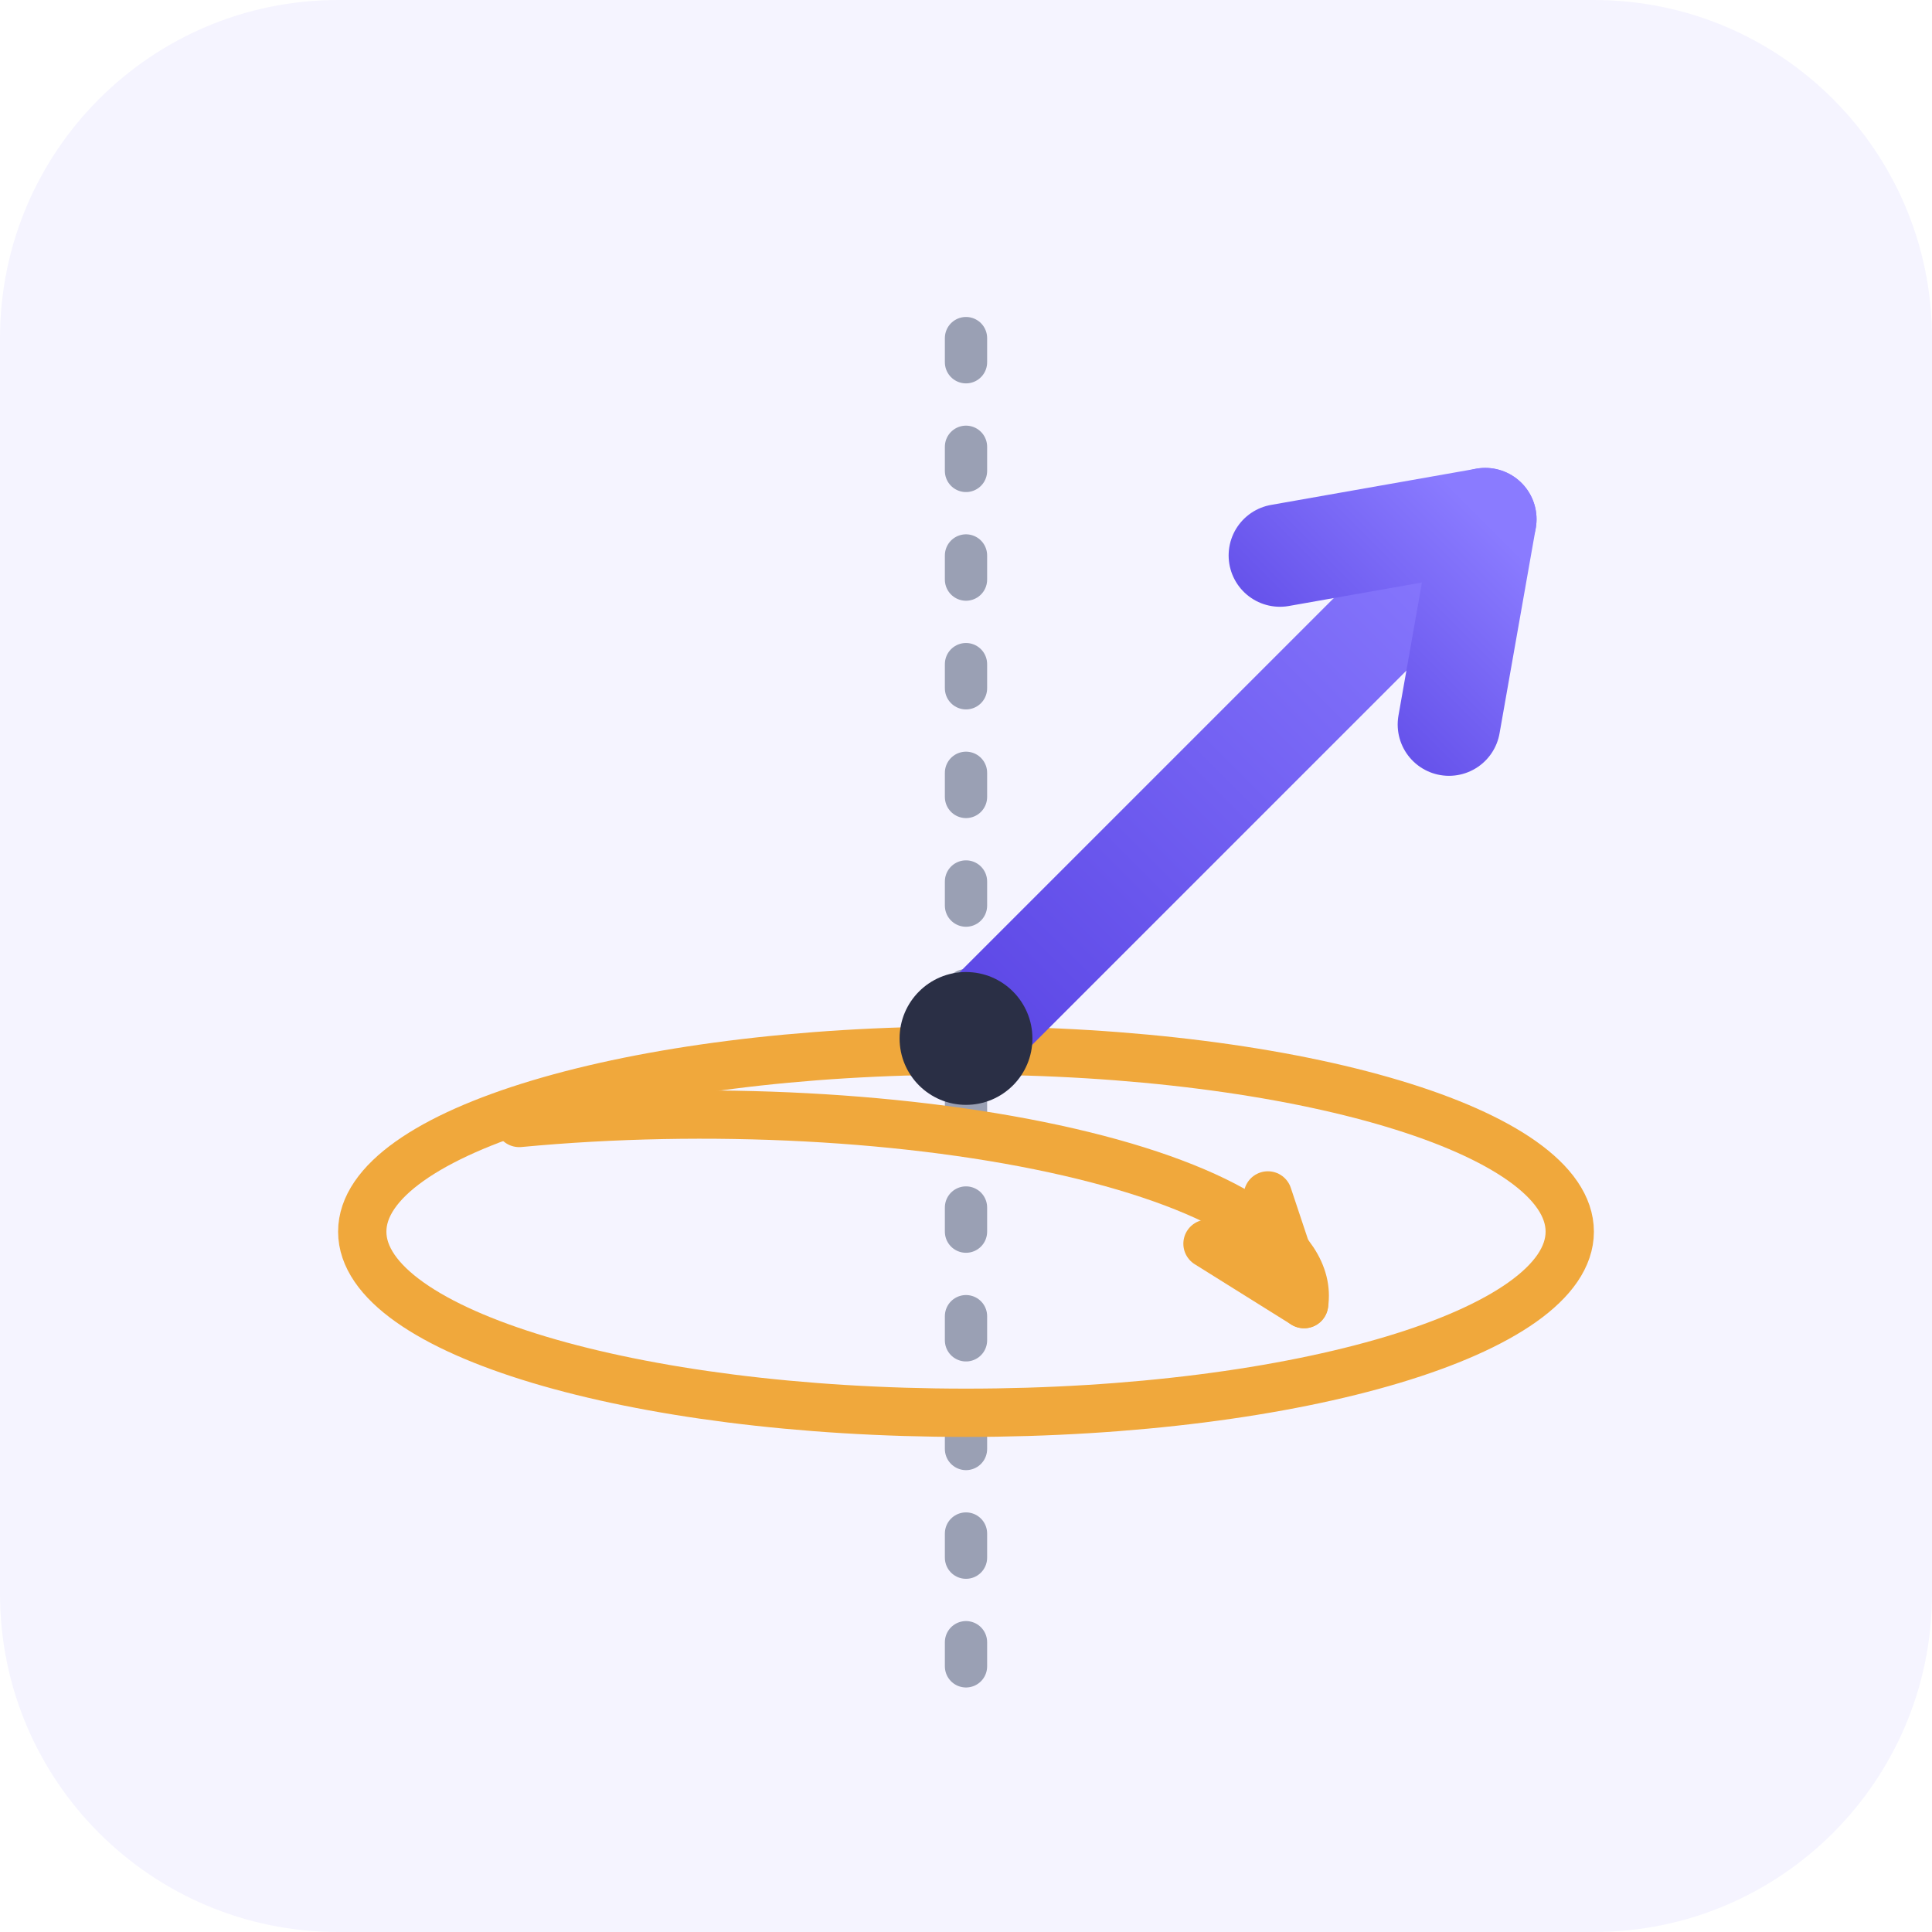
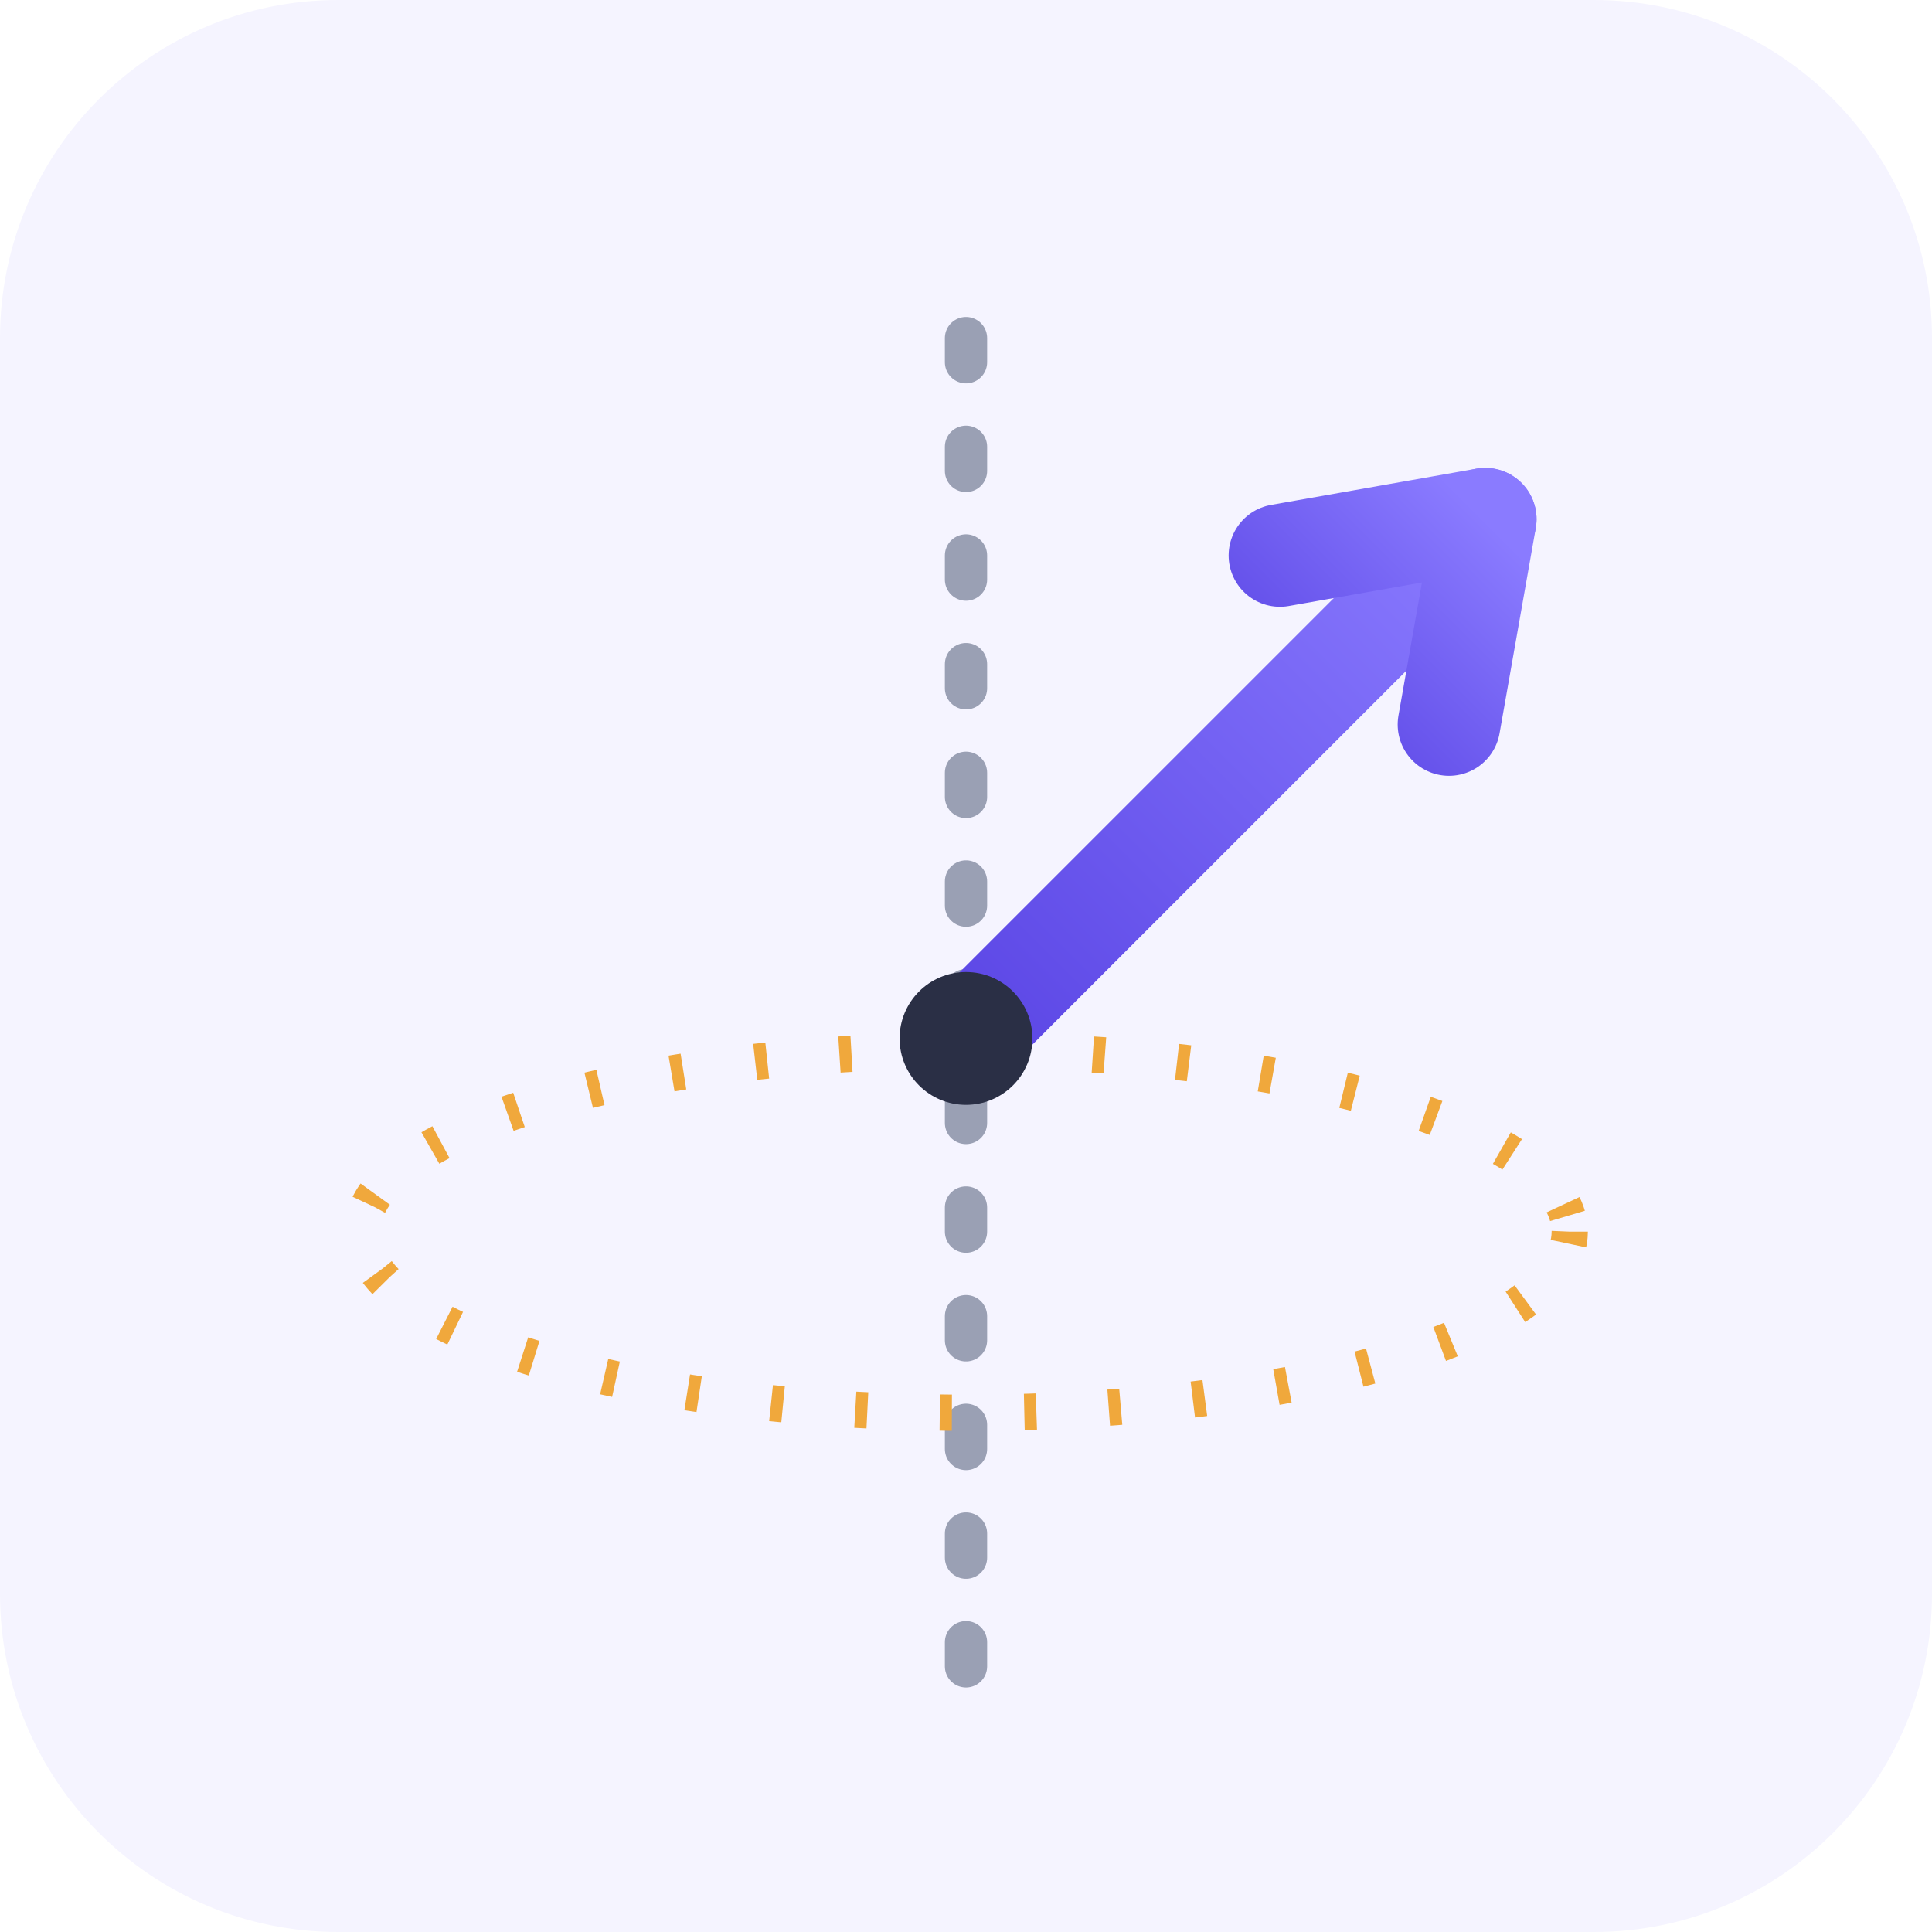
<svg xmlns="http://www.w3.org/2000/svg" viewBox="0 0 160 160" width="160" height="160">
  <defs>
    <linearGradient id="vsArrow" x1="0%" y1="100%" x2="100%" y2="0%">
      <stop offset="0%" stop-color="#5b46e5" />
      <stop offset="100%" stop-color="#8a7bff" />
    </linearGradient>
  </defs>
  <rect x="0" y="0" width="160" height="160" rx="28" fill="#f5f4ff" />
  <g transform="translate(80,86)">
    <line x1="0" y1="-58" x2="0" y2="58" stroke="#9aa0b4" stroke-width="3.5" stroke-dasharray="2 7" stroke-linecap="round" />
-     <ellipse cx="0" cy="16" rx="50" ry="15" fill="none" stroke="#f0a83c" stroke-width="4" />
-     <path d="M -37 7 A 50 15 0 0 1 28 22" fill="none" stroke="#f0a83c" stroke-width="4" stroke-linecap="round" />
-     <path d="M 28 22 l -8 -5 M 28 22 l -3 -9" fill="none" stroke="#f0a83c" stroke-width="4" stroke-linecap="round" stroke-linejoin="round" />
+     <ellipse cx="0" cy="16" rx="50" ry="15" fill="none" stroke="#f0a83c" stroke-width="3" stroke-dasharray="1 6" />
    <line x1="0" y1="0" x2="43" y2="-43" stroke="url(#vsArrow)" stroke-width="8.5" stroke-linecap="round" />
    <path d="M 43 -43 l -17 3 M 43 -43 l -3 17" fill="none" stroke="url(#vsArrow)" stroke-width="8.5" stroke-linecap="round" stroke-linejoin="round" />
    <circle cx="0" cy="0" r="5.5" fill="#2a2f45" />
  </g>
</svg>
